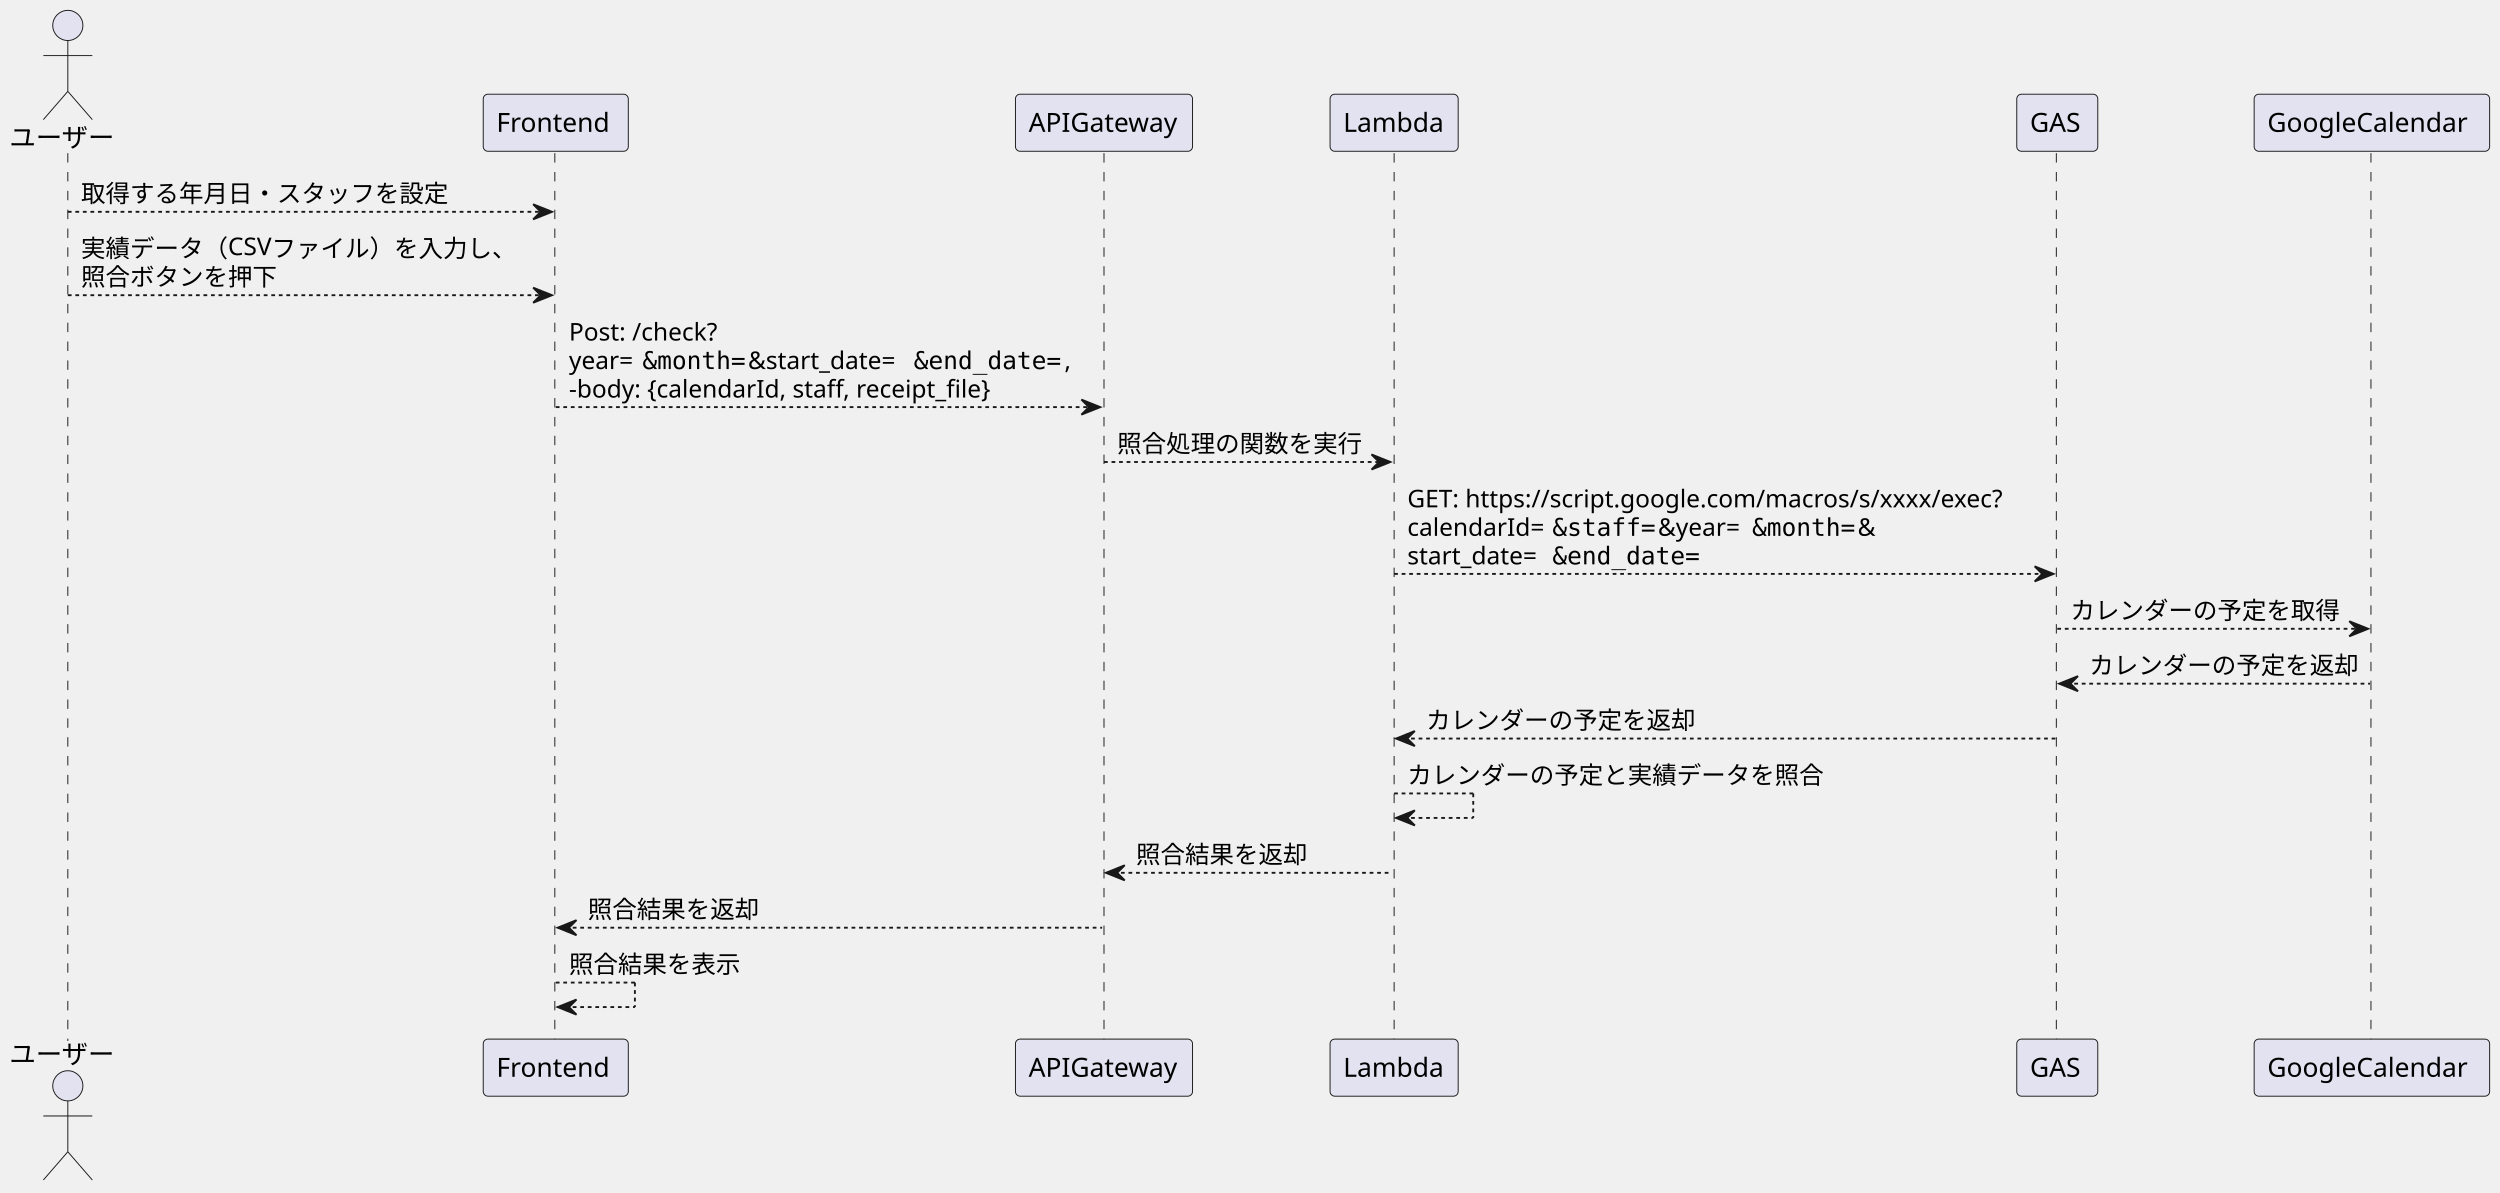
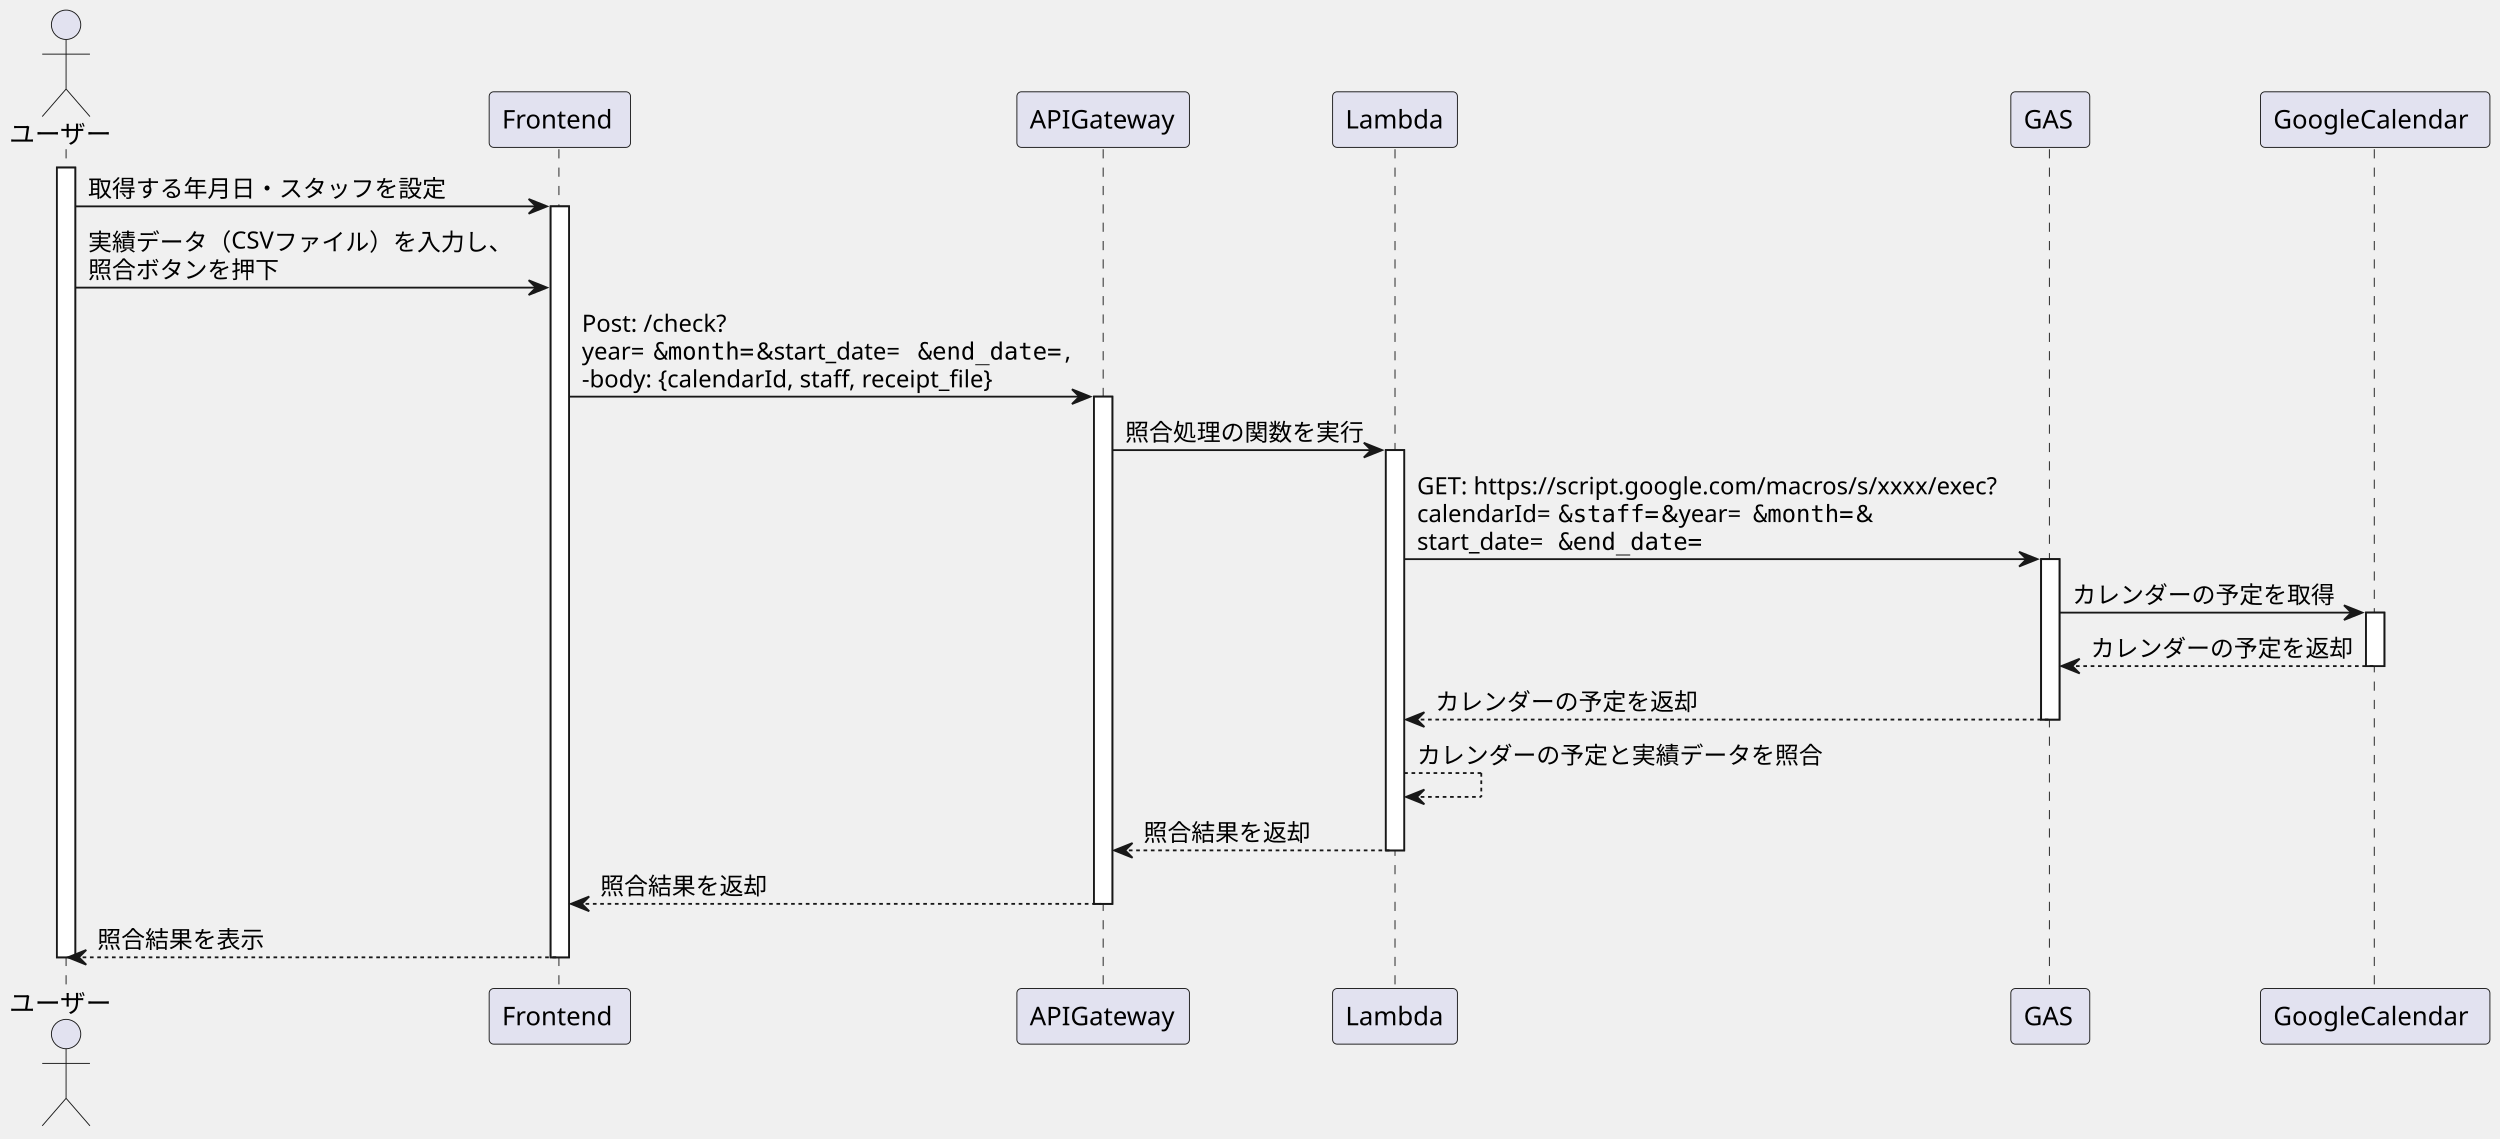
- <svg xmlns="http://www.w3.org/2000/svg" contentStyleType="text/css" height="633px" preserveAspectRatio="none" style="width:1327px;height:633px;background:#FFFFFF;" version="1.1" viewBox="0 0 1327 633" width="1327px" zoomAndPan="magnify">
+ <svg xmlns="http://www.w3.org/2000/svg" contentStyleType="text/css" height="620px" preserveAspectRatio="none" style="width:1362px;height:620px;background:#FFFFFF;" version="1.1" viewBox="0 0 1362 620" width="1362px" zoomAndPan="magnify">
  <defs />
  <g>
-     <line style="stroke:#181818;stroke-width:0.5;stroke-dasharray:5.0,5.0;" x1="36" x2="36" y1="81.297" y2="552.555" />
-     <line style="stroke:#181818;stroke-width:0.5;stroke-dasharray:5.0,5.0;" x1="294.5" x2="294.5" y1="81.297" y2="552.555" />
-     <line style="stroke:#181818;stroke-width:0.5;stroke-dasharray:5.0,5.0;" x1="586" x2="586" y1="81.297" y2="552.555" />
-     <line style="stroke:#181818;stroke-width:0.5;stroke-dasharray:5.0,5.0;" x1="740" x2="740" y1="81.297" y2="552.555" />
-     <line style="stroke:#181818;stroke-width:0.5;stroke-dasharray:5.0,5.0;" x1="1091.5" x2="1091.5" y1="81.297" y2="552.555" />
-     <line style="stroke:#181818;stroke-width:0.5;stroke-dasharray:5.0,5.0;" x1="1258.5" x2="1258.5" y1="81.297" y2="552.555" />
+     <rect fill="#FFFFFF" height="430.258" style="stroke:#181818;stroke-width:1.0;" width="10" x="31" y="91.297" />
+     <rect fill="#FFFFFF" height="409.125" style="stroke:#181818;stroke-width:1.0;" width="10" x="300" y="112.43" />
+     <rect fill="#FFFFFF" height="276.328" style="stroke:#181818;stroke-width:1.0;" width="10" x="596" y="216.094" />
+     <rect fill="#FFFFFF" height="218.062" style="stroke:#181818;stroke-width:1.0;" width="10" x="755" y="245.227" />
+     <rect fill="#FFFFFF" height="87.398" style="stroke:#181818;stroke-width:1.0;" width="10" x="1112" y="304.625" />
+     <rect fill="#FFFFFF" height="29.133" style="stroke:#181818;stroke-width:1.0;" width="10" x="1289" y="333.758" />
+     <line style="stroke:#181818;stroke-width:0.5;stroke-dasharray:5.0,5.0;" x1="36" x2="36" y1="81.297" y2="539.555" />
+     <line style="stroke:#181818;stroke-width:0.5;stroke-dasharray:5.0,5.0;" x1="304.5" x2="304.5" y1="81.297" y2="539.555" />
+     <line style="stroke:#181818;stroke-width:0.5;stroke-dasharray:5.0,5.0;" x1="601" x2="601" y1="81.297" y2="539.555" />
+     <line style="stroke:#181818;stroke-width:0.5;stroke-dasharray:5.0,5.0;" x1="760" x2="760" y1="81.297" y2="539.555" />
+     <line style="stroke:#181818;stroke-width:0.5;stroke-dasharray:5.0,5.0;" x1="1116.5" x2="1116.5" y1="81.297" y2="539.555" />
+     <line style="stroke:#181818;stroke-width:0.5;stroke-dasharray:5.0,5.0;" x1="1293.5" x2="1293.5" y1="81.297" y2="539.555" />
    <text fill="#000000" font-family="sans-serif" font-size="14" lengthAdjust="spacing" textLength="56" x="5" y="77.995">ユーザー</text>
    <ellipse cx="36" cy="13.5" fill="#E2E2F0" rx="8" ry="8" style="stroke:#181818;stroke-width:0.5;" />
    <path d="M36,21.5 L36,48.5 M23,29.5 L49,29.5 M36,48.5 L23,63.5 M36,48.5 L49,63.5 " fill="none" style="stroke:#181818;stroke-width:0.5;" />
-     <text fill="#000000" font-family="sans-serif" font-size="14" lengthAdjust="spacing" textLength="56" x="5" y="564.55">ユーザー</text>
-     <ellipse cx="36" cy="576.352" fill="#E2E2F0" rx="8" ry="8" style="stroke:#181818;stroke-width:0.5;" />
-     <path d="M36,584.352 L36,611.352 M23,592.352 L49,592.352 M36,611.352 L23,626.352 M36,611.352 L49,626.352 " fill="none" style="stroke:#181818;stroke-width:0.5;" />
-     <rect fill="#E2E2F0" height="30.297" rx="2.5" ry="2.5" style="stroke:#181818;stroke-width:0.5;" width="77" x="256.5" y="50" />
-     <text fill="#000000" font-family="sans-serif" font-size="14" lengthAdjust="spacing" textLength="63" x="263.5" y="69.995">Frontend</text>
-     <rect fill="#E2E2F0" height="30.297" rx="2.5" ry="2.5" style="stroke:#181818;stroke-width:0.5;" width="77" x="256.5" y="551.555" />
-     <text fill="#000000" font-family="sans-serif" font-size="14" lengthAdjust="spacing" textLength="63" x="263.5" y="571.55">Frontend</text>
-     <rect fill="#E2E2F0" height="30.297" rx="2.5" ry="2.5" style="stroke:#181818;stroke-width:0.5;" width="94" x="539" y="50" />
-     <text fill="#000000" font-family="sans-serif" font-size="14" lengthAdjust="spacing" textLength="80" x="546" y="69.995">APIGateway</text>
-     <rect fill="#E2E2F0" height="30.297" rx="2.5" ry="2.5" style="stroke:#181818;stroke-width:0.5;" width="94" x="539" y="551.555" />
-     <text fill="#000000" font-family="sans-serif" font-size="14" lengthAdjust="spacing" textLength="80" x="546" y="571.55">APIGateway</text>
-     <rect fill="#E2E2F0" height="30.297" rx="2.5" ry="2.5" style="stroke:#181818;stroke-width:0.5;" width="68" x="706" y="50" />
-     <text fill="#000000" font-family="sans-serif" font-size="14" lengthAdjust="spacing" textLength="54" x="713" y="69.995">Lambda</text>
-     <rect fill="#E2E2F0" height="30.297" rx="2.5" ry="2.5" style="stroke:#181818;stroke-width:0.5;" width="68" x="706" y="551.555" />
-     <text fill="#000000" font-family="sans-serif" font-size="14" lengthAdjust="spacing" textLength="54" x="713" y="571.55">Lambda</text>
-     <rect fill="#E2E2F0" height="30.297" rx="2.5" ry="2.5" style="stroke:#181818;stroke-width:0.5;" width="43" x="1070.5" y="50" />
-     <text fill="#000000" font-family="sans-serif" font-size="14" lengthAdjust="spacing" textLength="29" x="1077.5" y="69.995">GAS</text>
-     <rect fill="#E2E2F0" height="30.297" rx="2.5" ry="2.5" style="stroke:#181818;stroke-width:0.5;" width="43" x="1070.5" y="551.555" />
-     <text fill="#000000" font-family="sans-serif" font-size="14" lengthAdjust="spacing" textLength="29" x="1077.5" y="571.55">GAS</text>
-     <rect fill="#E2E2F0" height="30.297" rx="2.5" ry="2.5" style="stroke:#181818;stroke-width:0.5;" width="125" x="1196.5" y="50" />
-     <text fill="#000000" font-family="sans-serif" font-size="14" lengthAdjust="spacing" textLength="111" x="1203.5" y="69.995">GoogleCalendar</text>
-     <rect fill="#E2E2F0" height="30.297" rx="2.5" ry="2.5" style="stroke:#181818;stroke-width:0.5;" width="125" x="1196.5" y="551.555" />
-     <text fill="#000000" font-family="sans-serif" font-size="14" lengthAdjust="spacing" textLength="111" x="1203.5" y="571.55">GoogleCalendar</text>
-     <polygon fill="#181818" points="283,108.43,293,112.43,283,116.43,287,112.43" style="stroke:#181818;stroke-width:1.0;" />
-     <line style="stroke:#181818;stroke-width:1.0;stroke-dasharray:2.0,2.0;" x1="36" x2="289" y1="112.43" y2="112.43" />
-     <text fill="#000000" font-family="sans-serif" font-size="13" lengthAdjust="spacing" textLength="195" x="43" y="107.364">取得する年月日・スタッフを設定</text>
-     <polygon fill="#181818" points="283,152.695,293,156.695,283,160.695,287,156.695" style="stroke:#181818;stroke-width:1.0;" />
-     <line style="stroke:#181818;stroke-width:1.0;stroke-dasharray:2.0,2.0;" x1="36" x2="289" y1="156.695" y2="156.695" />
-     <text fill="#000000" font-family="sans-serif" font-size="13" lengthAdjust="spacing" textLength="235" x="43" y="136.497">実績データ（CSVファイル）を入力し、</text>
-     <text fill="#000000" font-family="sans-serif" font-size="13" lengthAdjust="spacing" textLength="104" x="43" y="151.629">照合ボタンを押下</text>
-     <polygon fill="#181818" points="574,212.094,584,216.094,574,220.094,578,216.094" style="stroke:#181818;stroke-width:1.0;" />
-     <line style="stroke:#181818;stroke-width:1.0;stroke-dasharray:2.0,2.0;" x1="295" x2="580" y1="216.094" y2="216.094" />
-     <text fill="#000000" font-family="sans-serif" font-size="13" lengthAdjust="spacing" textLength="84" x="302" y="180.762">Post: /check?</text>
-     <text fill="#000000" font-family="sans-serif" font-size="13" lengthAdjust="spacing" textLength="39" x="302" y="195.895">year=</text>
-     <text fill="#000000" font-family="monospace" font-size="13" lengthAdjust="spacing" textLength="56" x="341" y="195.895">&amp;month=</text>
-     <text fill="#000000" font-family="sans-serif" font-size="13" lengthAdjust="spacing" textLength="88" x="397" y="195.895">&amp;start_date=</text>
-     <text fill="#000000" font-family="monospace" font-size="13" lengthAdjust="spacing" textLength="80" x="485" y="195.895">&amp;end_date=</text>
-     <text fill="#000000" font-family="sans-serif" font-size="13" lengthAdjust="spacing" textLength="4" x="565" y="195.895">,</text>
-     <text fill="#000000" font-family="sans-serif" font-size="13" lengthAdjust="spacing" textLength="239" x="302" y="211.028">-body: {calendarId, staff, receipt_file}</text>
-     <polygon fill="#181818" points="728,241.227,738,245.227,728,249.227,732,245.227" style="stroke:#181818;stroke-width:1.0;" />
-     <line style="stroke:#181818;stroke-width:1.0;stroke-dasharray:2.0,2.0;" x1="586" x2="734" y1="245.227" y2="245.227" />
-     <text fill="#000000" font-family="sans-serif" font-size="13" lengthAdjust="spacing" textLength="130" x="593" y="240.161">照合処理の関数を実行</text>
-     <polygon fill="#181818" points="1080,300.625,1090,304.625,1080,308.625,1084,304.625" style="stroke:#181818;stroke-width:1.0;" />
-     <line style="stroke:#181818;stroke-width:1.0;stroke-dasharray:2.0,2.0;" x1="740" x2="1086" y1="304.625" y2="304.625" />
-     <text fill="#000000" font-family="sans-serif" font-size="13" lengthAdjust="spacing" textLength="328" x="747" y="269.293">GET: https://script.google.com/macros/s/xxxx/exec?</text>
-     <text fill="#000000" font-family="sans-serif" font-size="13" lengthAdjust="spacing" textLength="77" x="747" y="284.426">calendarId=</text>
-     <text fill="#000000" font-family="monospace" font-size="13" lengthAdjust="spacing" textLength="56" x="824" y="284.426">&amp;staff=</text>
-     <text fill="#000000" font-family="sans-serif" font-size="13" lengthAdjust="spacing" textLength="50" x="880" y="284.426">&amp;year=</text>
-     <text fill="#000000" font-family="monospace" font-size="13" lengthAdjust="spacing" textLength="56" x="930" y="284.426">&amp;month=</text>
-     <text fill="#000000" font-family="sans-serif" font-size="13" lengthAdjust="spacing" textLength="11" x="986" y="284.426">&amp;</text>
-     <text fill="#000000" font-family="sans-serif" font-size="13" lengthAdjust="spacing" textLength="77" x="747" y="299.559">start_date=</text>
-     <text fill="#000000" font-family="monospace" font-size="13" lengthAdjust="spacing" textLength="80" x="824" y="299.559">&amp;end_date=</text>
-     <polygon fill="#181818" points="1247,329.758,1257,333.758,1247,337.758,1251,333.758" style="stroke:#181818;stroke-width:1.0;" />
-     <line style="stroke:#181818;stroke-width:1.0;stroke-dasharray:2.0,2.0;" x1="1092" x2="1253" y1="333.758" y2="333.758" />
-     <text fill="#000000" font-family="sans-serif" font-size="13" lengthAdjust="spacing" textLength="143" x="1099" y="328.692">カレンダーの予定を取得</text>
-     <polygon fill="#181818" points="1103,358.891,1093,362.891,1103,366.891,1099,362.891" style="stroke:#181818;stroke-width:1.0;" />
-     <line style="stroke:#181818;stroke-width:1.0;stroke-dasharray:2.0,2.0;" x1="1097" x2="1258" y1="362.891" y2="362.891" />
-     <text fill="#000000" font-family="sans-serif" font-size="13" lengthAdjust="spacing" textLength="143" x="1109" y="357.825">カレンダーの予定を返却</text>
-     <polygon fill="#181818" points="751,388.023,741,392.023,751,396.023,747,392.023" style="stroke:#181818;stroke-width:1.0;" />
-     <line style="stroke:#181818;stroke-width:1.0;stroke-dasharray:2.0,2.0;" x1="745" x2="1091" y1="392.023" y2="392.023" />
-     <text fill="#000000" font-family="sans-serif" font-size="13" lengthAdjust="spacing" textLength="143" x="757" y="386.957">カレンダーの予定を返却</text>
-     <line style="stroke:#181818;stroke-width:1.0;stroke-dasharray:2.0,2.0;" x1="740" x2="782" y1="421.156" y2="421.156" />
-     <line style="stroke:#181818;stroke-width:1.0;stroke-dasharray:2.0,2.0;" x1="782" x2="782" y1="421.156" y2="434.156" />
-     <line style="stroke:#181818;stroke-width:1.0;stroke-dasharray:2.0,2.0;" x1="741" x2="782" y1="434.156" y2="434.156" />
-     <polygon fill="#181818" points="751,430.156,741,434.156,751,438.156,747,434.156" style="stroke:#181818;stroke-width:1.0;" />
-     <text fill="#000000" font-family="sans-serif" font-size="13" lengthAdjust="spacing" textLength="221" x="747" y="416.09">カレンダーの予定と実績データを照合</text>
-     <polygon fill="#181818" points="597,459.289,587,463.289,597,467.289,593,463.289" style="stroke:#181818;stroke-width:1.0;" />
-     <line style="stroke:#181818;stroke-width:1.0;stroke-dasharray:2.0,2.0;" x1="591" x2="739" y1="463.289" y2="463.289" />
-     <text fill="#000000" font-family="sans-serif" font-size="13" lengthAdjust="spacing" textLength="91" x="603" y="458.223">照合結果を返却</text>
-     <polygon fill="#181818" points="306,488.422,296,492.422,306,496.422,302,492.422" style="stroke:#181818;stroke-width:1.0;" />
-     <line style="stroke:#181818;stroke-width:1.0;stroke-dasharray:2.0,2.0;" x1="300" x2="585" y1="492.422" y2="492.422" />
-     <text fill="#000000" font-family="sans-serif" font-size="13" lengthAdjust="spacing" textLength="91" x="312" y="487.356">照合結果を返却</text>
-     <line style="stroke:#181818;stroke-width:1.0;stroke-dasharray:2.0,2.0;" x1="295" x2="337" y1="521.555" y2="521.555" />
-     <line style="stroke:#181818;stroke-width:1.0;stroke-dasharray:2.0,2.0;" x1="337" x2="337" y1="521.555" y2="534.555" />
-     <line style="stroke:#181818;stroke-width:1.0;stroke-dasharray:2.0,2.0;" x1="296" x2="337" y1="534.555" y2="534.555" />
-     <polygon fill="#181818" points="306,530.555,296,534.555,306,538.555,302,534.555" style="stroke:#181818;stroke-width:1.0;" />
-     <text fill="#000000" font-family="sans-serif" font-size="13" lengthAdjust="spacing" textLength="91" x="302" y="516.489">照合結果を表示</text>
+     <text fill="#000000" font-family="sans-serif" font-size="14" lengthAdjust="spacing" textLength="56" x="5" y="551.55">ユーザー</text>
+     <ellipse cx="36" cy="563.352" fill="#E2E2F0" rx="8" ry="8" style="stroke:#181818;stroke-width:0.5;" />
+     <path d="M36,571.352 L36,598.352 M23,579.352 L49,579.352 M36,598.352 L23,613.352 M36,598.352 L49,613.352 " fill="none" style="stroke:#181818;stroke-width:0.5;" />
+     <rect fill="#E2E2F0" height="30.297" rx="2.5" ry="2.5" style="stroke:#181818;stroke-width:0.5;" width="77" x="266.5" y="50" />
+     <text fill="#000000" font-family="sans-serif" font-size="14" lengthAdjust="spacing" textLength="63" x="273.5" y="69.995">Frontend</text>
+     <rect fill="#E2E2F0" height="30.297" rx="2.5" ry="2.5" style="stroke:#181818;stroke-width:0.5;" width="77" x="266.5" y="538.555" />
+     <text fill="#000000" font-family="sans-serif" font-size="14" lengthAdjust="spacing" textLength="63" x="273.5" y="558.55">Frontend</text>
+     <rect fill="#E2E2F0" height="30.297" rx="2.5" ry="2.5" style="stroke:#181818;stroke-width:0.5;" width="94" x="554" y="50" />
+     <text fill="#000000" font-family="sans-serif" font-size="14" lengthAdjust="spacing" textLength="80" x="561" y="69.995">APIGateway</text>
+     <rect fill="#E2E2F0" height="30.297" rx="2.5" ry="2.5" style="stroke:#181818;stroke-width:0.5;" width="94" x="554" y="538.555" />
+     <text fill="#000000" font-family="sans-serif" font-size="14" lengthAdjust="spacing" textLength="80" x="561" y="558.55">APIGateway</text>
+     <rect fill="#E2E2F0" height="30.297" rx="2.5" ry="2.5" style="stroke:#181818;stroke-width:0.5;" width="68" x="726" y="50" />
+     <text fill="#000000" font-family="sans-serif" font-size="14" lengthAdjust="spacing" textLength="54" x="733" y="69.995">Lambda</text>
+     <rect fill="#E2E2F0" height="30.297" rx="2.5" ry="2.5" style="stroke:#181818;stroke-width:0.5;" width="68" x="726" y="538.555" />
+     <text fill="#000000" font-family="sans-serif" font-size="14" lengthAdjust="spacing" textLength="54" x="733" y="558.55">Lambda</text>
+     <rect fill="#E2E2F0" height="30.297" rx="2.5" ry="2.5" style="stroke:#181818;stroke-width:0.5;" width="43" x="1095.5" y="50" />
+     <text fill="#000000" font-family="sans-serif" font-size="14" lengthAdjust="spacing" textLength="29" x="1102.5" y="69.995">GAS</text>
+     <rect fill="#E2E2F0" height="30.297" rx="2.5" ry="2.5" style="stroke:#181818;stroke-width:0.5;" width="43" x="1095.5" y="538.555" />
+     <text fill="#000000" font-family="sans-serif" font-size="14" lengthAdjust="spacing" textLength="29" x="1102.5" y="558.55">GAS</text>
+     <rect fill="#E2E2F0" height="30.297" rx="2.5" ry="2.5" style="stroke:#181818;stroke-width:0.5;" width="125" x="1231.5" y="50" />
+     <text fill="#000000" font-family="sans-serif" font-size="14" lengthAdjust="spacing" textLength="111" x="1238.5" y="69.995">GoogleCalendar</text>
+     <rect fill="#E2E2F0" height="30.297" rx="2.5" ry="2.5" style="stroke:#181818;stroke-width:0.5;" width="125" x="1231.5" y="538.555" />
+     <text fill="#000000" font-family="sans-serif" font-size="14" lengthAdjust="spacing" textLength="111" x="1238.5" y="558.55">GoogleCalendar</text>
+     <rect fill="#FFFFFF" height="430.258" style="stroke:#181818;stroke-width:1.0;" width="10" x="31" y="91.297" />
+     <rect fill="#FFFFFF" height="409.125" style="stroke:#181818;stroke-width:1.0;" width="10" x="300" y="112.43" />
+     <rect fill="#FFFFFF" height="276.328" style="stroke:#181818;stroke-width:1.0;" width="10" x="596" y="216.094" />
+     <rect fill="#FFFFFF" height="218.062" style="stroke:#181818;stroke-width:1.0;" width="10" x="755" y="245.227" />
+     <rect fill="#FFFFFF" height="87.398" style="stroke:#181818;stroke-width:1.0;" width="10" x="1112" y="304.625" />
+     <rect fill="#FFFFFF" height="29.133" style="stroke:#181818;stroke-width:1.0;" width="10" x="1289" y="333.758" />
+     <polygon fill="#181818" points="288,108.43,298,112.43,288,116.43,292,112.43" style="stroke:#181818;stroke-width:1.0;" />
+     <line style="stroke:#181818;stroke-width:1.0;" x1="41" x2="294" y1="112.43" y2="112.43" />
+     <text fill="#000000" font-family="sans-serif" font-size="13" lengthAdjust="spacing" textLength="195" x="48" y="107.364">取得する年月日・スタッフを設定</text>
+     <polygon fill="#181818" points="288,152.695,298,156.695,288,160.695,292,156.695" style="stroke:#181818;stroke-width:1.0;" />
+     <line style="stroke:#181818;stroke-width:1.0;" x1="41" x2="294" y1="156.695" y2="156.695" />
+     <text fill="#000000" font-family="sans-serif" font-size="13" lengthAdjust="spacing" textLength="235" x="48" y="136.497">実績データ（CSVファイル）を入力し、</text>
+     <text fill="#000000" font-family="sans-serif" font-size="13" lengthAdjust="spacing" textLength="104" x="48" y="151.629">照合ボタンを押下</text>
+     <polygon fill="#181818" points="584,212.094,594,216.094,584,220.094,588,216.094" style="stroke:#181818;stroke-width:1.0;" />
+     <line style="stroke:#181818;stroke-width:1.0;" x1="310" x2="590" y1="216.094" y2="216.094" />
+     <text fill="#000000" font-family="sans-serif" font-size="13" lengthAdjust="spacing" textLength="84" x="317" y="180.762">Post: /check?</text>
+     <text fill="#000000" font-family="sans-serif" font-size="13" lengthAdjust="spacing" textLength="39" x="317" y="195.895">year=</text>
+     <text fill="#000000" font-family="monospace" font-size="13" lengthAdjust="spacing" textLength="56" x="356" y="195.895">&amp;month=</text>
+     <text fill="#000000" font-family="sans-serif" font-size="13" lengthAdjust="spacing" textLength="88" x="412" y="195.895">&amp;start_date=</text>
+     <text fill="#000000" font-family="monospace" font-size="13" lengthAdjust="spacing" textLength="80" x="500" y="195.895">&amp;end_date=</text>
+     <text fill="#000000" font-family="sans-serif" font-size="13" lengthAdjust="spacing" textLength="4" x="580" y="195.895">,</text>
+     <text fill="#000000" font-family="sans-serif" font-size="13" lengthAdjust="spacing" textLength="239" x="317" y="211.028">-body: {calendarId, staff, receipt_file}</text>
+     <polygon fill="#181818" points="743,241.227,753,245.227,743,249.227,747,245.227" style="stroke:#181818;stroke-width:1.0;" />
+     <line style="stroke:#181818;stroke-width:1.0;" x1="606" x2="749" y1="245.227" y2="245.227" />
+     <text fill="#000000" font-family="sans-serif" font-size="13" lengthAdjust="spacing" textLength="130" x="613" y="240.161">照合処理の関数を実行</text>
+     <polygon fill="#181818" points="1100,300.625,1110,304.625,1100,308.625,1104,304.625" style="stroke:#181818;stroke-width:1.0;" />
+     <line style="stroke:#181818;stroke-width:1.0;" x1="765" x2="1106" y1="304.625" y2="304.625" />
+     <text fill="#000000" font-family="sans-serif" font-size="13" lengthAdjust="spacing" textLength="328" x="772" y="269.293">GET: https://script.google.com/macros/s/xxxx/exec?</text>
+     <text fill="#000000" font-family="sans-serif" font-size="13" lengthAdjust="spacing" textLength="77" x="772" y="284.426">calendarId=</text>
+     <text fill="#000000" font-family="monospace" font-size="13" lengthAdjust="spacing" textLength="56" x="849" y="284.426">&amp;staff=</text>
+     <text fill="#000000" font-family="sans-serif" font-size="13" lengthAdjust="spacing" textLength="50" x="905" y="284.426">&amp;year=</text>
+     <text fill="#000000" font-family="monospace" font-size="13" lengthAdjust="spacing" textLength="56" x="955" y="284.426">&amp;month=</text>
+     <text fill="#000000" font-family="sans-serif" font-size="13" lengthAdjust="spacing" textLength="11" x="1011" y="284.426">&amp;</text>
+     <text fill="#000000" font-family="sans-serif" font-size="13" lengthAdjust="spacing" textLength="77" x="772" y="299.559">start_date=</text>
+     <text fill="#000000" font-family="monospace" font-size="13" lengthAdjust="spacing" textLength="80" x="849" y="299.559">&amp;end_date=</text>
+     <polygon fill="#181818" points="1277,329.758,1287,333.758,1277,337.758,1281,333.758" style="stroke:#181818;stroke-width:1.0;" />
+     <line style="stroke:#181818;stroke-width:1.0;" x1="1122" x2="1283" y1="333.758" y2="333.758" />
+     <text fill="#000000" font-family="sans-serif" font-size="13" lengthAdjust="spacing" textLength="143" x="1129" y="328.692">カレンダーの予定を取得</text>
+     <polygon fill="#181818" points="1133,358.891,1123,362.891,1133,366.891,1129,362.891" style="stroke:#181818;stroke-width:1.0;" />
+     <line style="stroke:#181818;stroke-width:1.0;stroke-dasharray:2.0,2.0;" x1="1127" x2="1293" y1="362.891" y2="362.891" />
+     <text fill="#000000" font-family="sans-serif" font-size="13" lengthAdjust="spacing" textLength="143" x="1139" y="357.825">カレンダーの予定を返却</text>
+     <polygon fill="#181818" points="776,388.023,766,392.023,776,396.023,772,392.023" style="stroke:#181818;stroke-width:1.0;" />
+     <line style="stroke:#181818;stroke-width:1.0;stroke-dasharray:2.0,2.0;" x1="770" x2="1116" y1="392.023" y2="392.023" />
+     <text fill="#000000" font-family="sans-serif" font-size="13" lengthAdjust="spacing" textLength="143" x="782" y="386.957">カレンダーの予定を返却</text>
+     <line style="stroke:#181818;stroke-width:1.0;stroke-dasharray:2.0,2.0;" x1="765" x2="807" y1="421.156" y2="421.156" />
+     <line style="stroke:#181818;stroke-width:1.0;stroke-dasharray:2.0,2.0;" x1="807" x2="807" y1="421.156" y2="434.156" />
+     <line style="stroke:#181818;stroke-width:1.0;stroke-dasharray:2.0,2.0;" x1="766" x2="807" y1="434.156" y2="434.156" />
+     <polygon fill="#181818" points="776,430.156,766,434.156,776,438.156,772,434.156" style="stroke:#181818;stroke-width:1.0;" />
+     <text fill="#000000" font-family="sans-serif" font-size="13" lengthAdjust="spacing" textLength="221" x="772" y="416.09">カレンダーの予定と実績データを照合</text>
+     <polygon fill="#181818" points="617,459.289,607,463.289,617,467.289,613,463.289" style="stroke:#181818;stroke-width:1.0;" />
+     <line style="stroke:#181818;stroke-width:1.0;stroke-dasharray:2.0,2.0;" x1="611" x2="759" y1="463.289" y2="463.289" />
+     <text fill="#000000" font-family="sans-serif" font-size="13" lengthAdjust="spacing" textLength="91" x="623" y="458.223">照合結果を返却</text>
+     <polygon fill="#181818" points="321,488.422,311,492.422,321,496.422,317,492.422" style="stroke:#181818;stroke-width:1.0;" />
+     <line style="stroke:#181818;stroke-width:1.0;stroke-dasharray:2.0,2.0;" x1="315" x2="600" y1="492.422" y2="492.422" />
+     <text fill="#000000" font-family="sans-serif" font-size="13" lengthAdjust="spacing" textLength="91" x="327" y="487.356">照合結果を返却</text>
+     <polygon fill="#181818" points="47,517.555,37,521.555,47,525.555,43,521.555" style="stroke:#181818;stroke-width:1.0;" />
+     <line style="stroke:#181818;stroke-width:1.0;stroke-dasharray:2.0,2.0;" x1="41" x2="304" y1="521.555" y2="521.555" />
+     <text fill="#000000" font-family="sans-serif" font-size="13" lengthAdjust="spacing" textLength="91" x="53" y="516.489">照合結果を表示</text>
  </g>
</svg>
